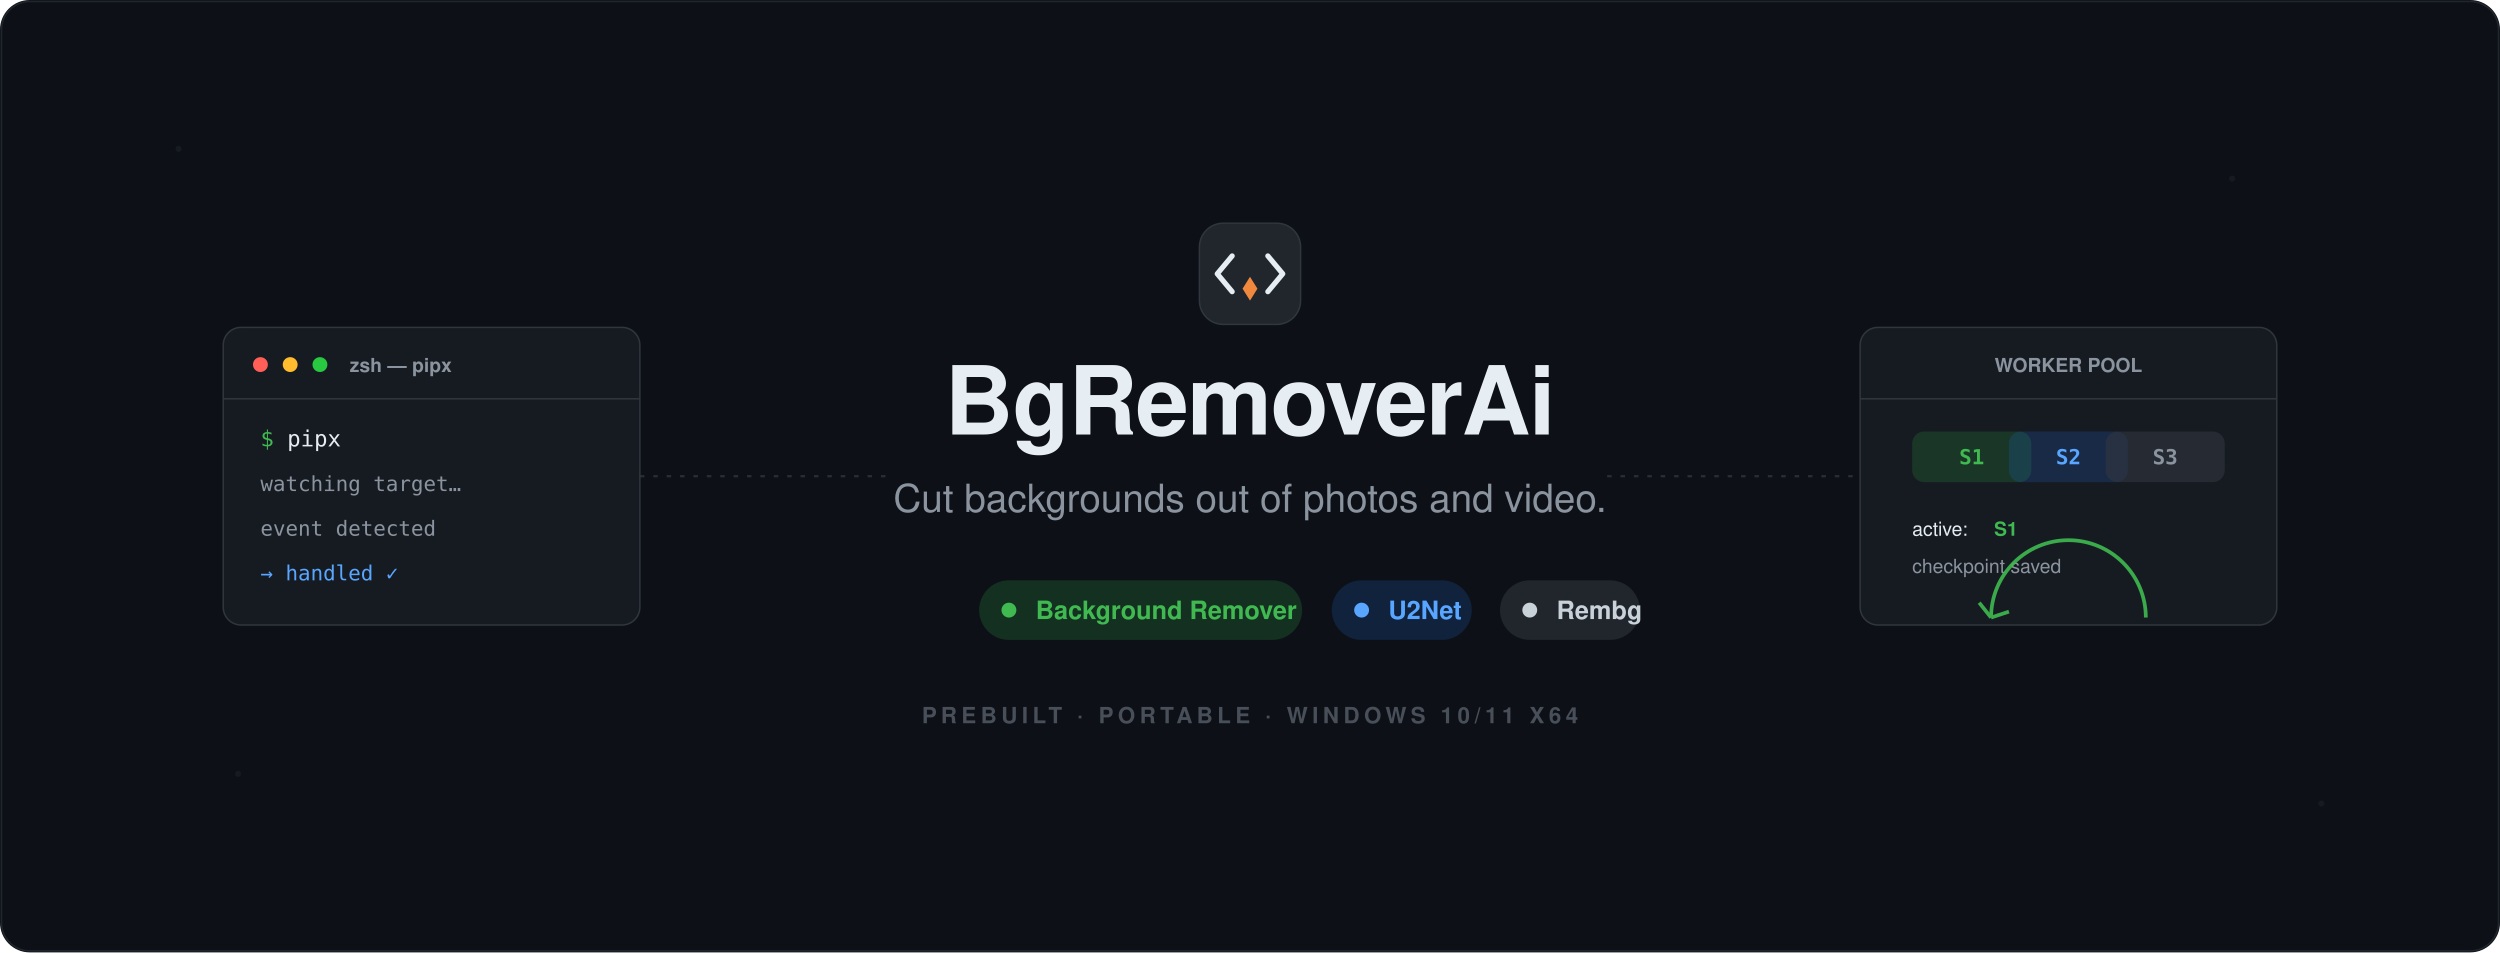
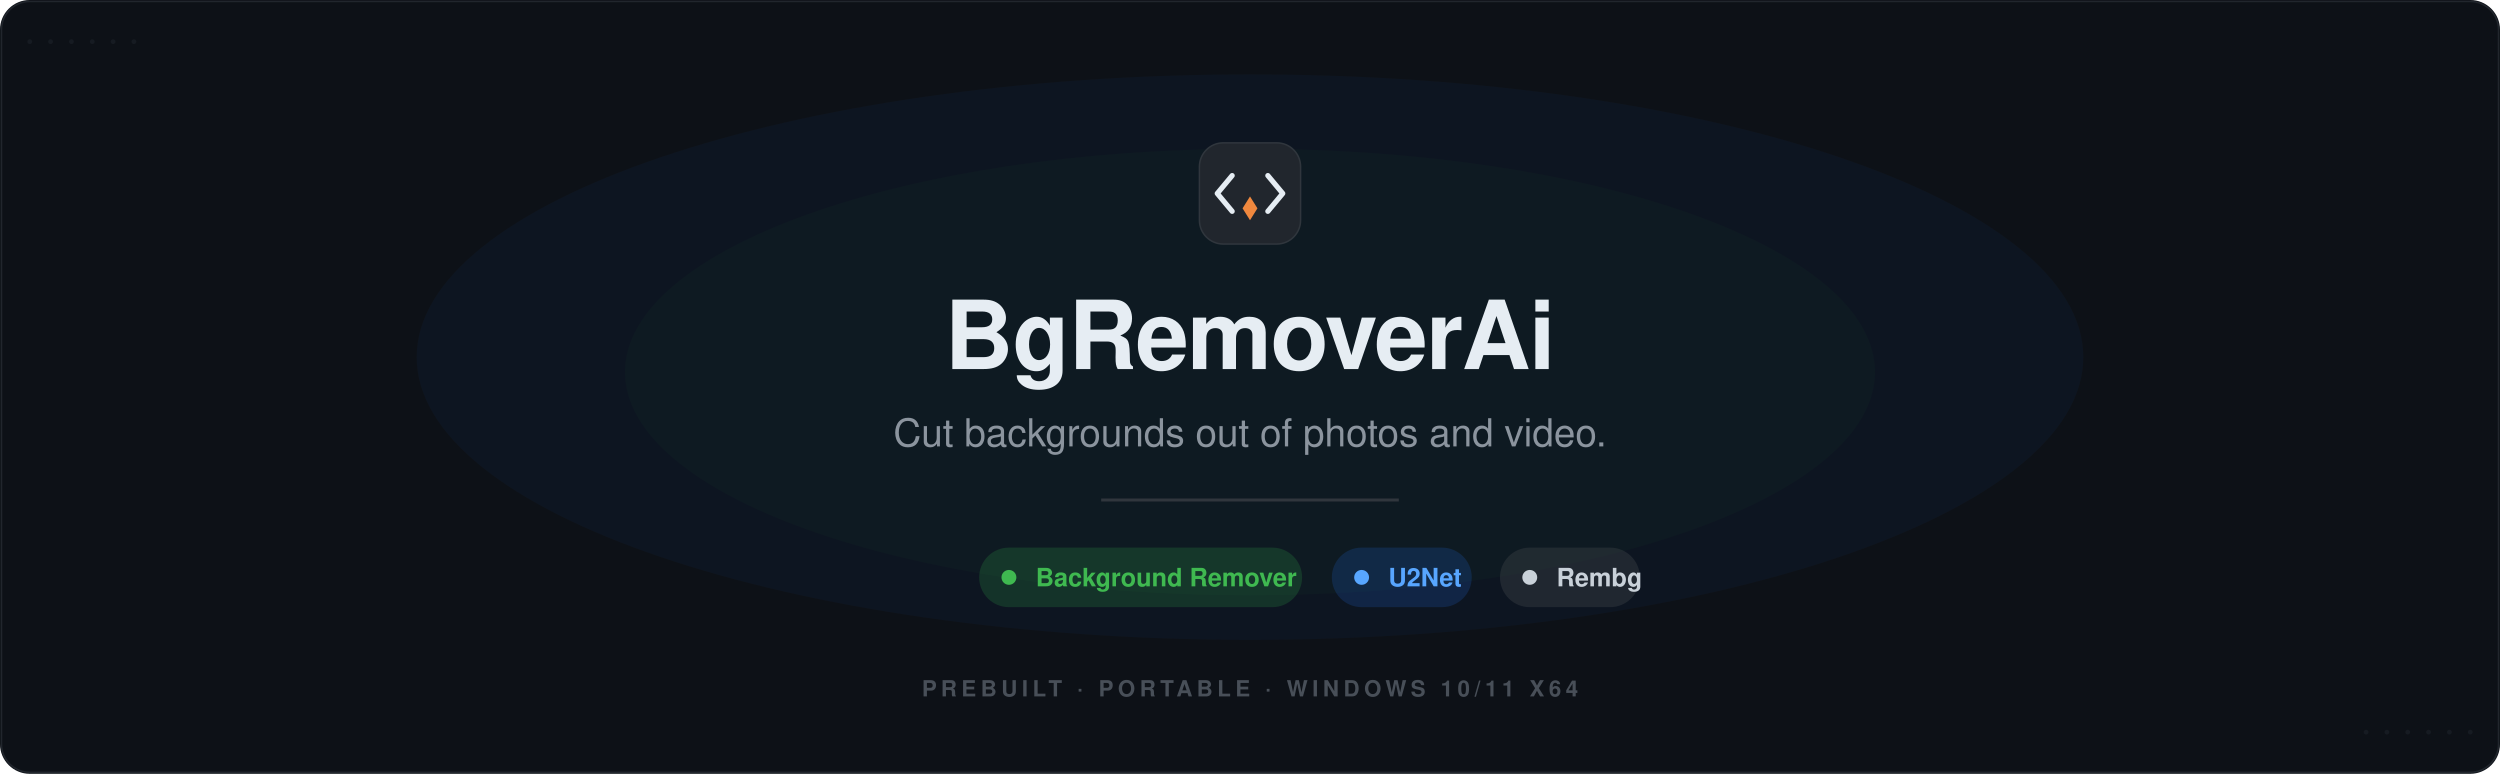
- <svg xmlns="http://www.w3.org/2000/svg" width="1680" height="640" viewBox="0 0 1680 640" fill="none" font-family="Segoe UI, Helvetica, Arial, sans-serif">
-   <rect width="1680" height="640" rx="20" fill="#0d1117" />
-   <rect x="1" y="1" width="1678" height="638" rx="19" fill="none" stroke="#21262d" />
+ <svg xmlns="http://www.w3.org/2000/svg" width="1680" height="520" viewBox="0 0 1680 520" fill="none" font-family="Segoe UI, Helvetica, Arial, sans-serif">
+   <rect width="1680" height="520" rx="20" fill="#0d1117" />
+   <rect x="1" y="1" width="1678" height="518" rx="19" fill="none" stroke="#21262d" />
+   <ellipse cx="840" cy="240" rx="560" ry="190" fill="#1f6feb" opacity="0.05" />
+   <ellipse cx="840" cy="250" rx="420" ry="150" fill="#238636" opacity="0.05" />
  <g fill="#161b22">
-     <circle cx="120" cy="100" r="2" />
-     <circle cx="1560" cy="540" r="2" />
-     <circle cx="1500" cy="120" r="2" />
-     <circle cx="160" cy="520" r="2" />
+     <circle cx="20" cy="28" r="1.6" />
+     <circle cx="34" cy="28" r="1.6" />
+     <circle cx="48" cy="28" r="1.6" />
+     <circle cx="62" cy="28" r="1.6" />
+     <circle cx="76" cy="28" r="1.6" />
+     <circle cx="90" cy="28" r="1.6" />
+     <circle cx="1660" cy="492" r="1.6" />
+     <circle cx="1646" cy="492" r="1.6" />
+     <circle cx="1632" cy="492" r="1.6" />
+     <circle cx="1618" cy="492" r="1.6" />
+     <circle cx="1604" cy="492" r="1.6" />
+     <circle cx="1590" cy="492" r="1.6" />
  </g>
  <g>
-     <rect x="150" y="220" width="280" height="200" rx="12" fill="#161b22" stroke="#30363d" />
-     <circle cx="175" cy="245" r="5" fill="#ff5f57" />
-     <circle cx="195" cy="245" r="5" fill="#febc2e" />
-     <circle cx="215" cy="245" r="5" fill="#28c840" />
-     <text x="235" y="250" fill="#8b949e" font-size="13" font-weight="600">zsh — pipx</text>
-     <line x1="150" y1="268" x2="430" y2="268" stroke="#30363d" />
-     <text x="175" y="300" font-family="Menlo, Consolas, monospace" font-size="15" fill="#3fb950">$</text>
-     <text x="193" y="300" font-family="Menlo, Consolas, monospace" font-size="15" fill="#e6edf3">pipx</text>
-     <text x="175" y="330" font-family="Menlo, Consolas, monospace" font-size="14" fill="#8b949e">watching target…</text>
-     <text x="175" y="360" font-family="Menlo, Consolas, monospace" font-size="14" fill="#8b949e">event detected</text>
-     <text x="175" y="390" font-family="Menlo, Consolas, monospace" font-size="14" fill="#58a6ff">→ handled ✓</text>
+     <rect x="806" y="96" width="68" height="68" rx="16" fill="#21262d" stroke="#30363d" />
+     <path d="M 828 118 l -10 12 l 10 12" stroke="#e6edf3" stroke-width="3.5" stroke-linecap="round" stroke-linejoin="round" fill="none" />
+     <path d="M 852 118 l 10 12 l -10 12" stroke="#e6edf3" stroke-width="3.5" stroke-linecap="round" stroke-linejoin="round" fill="none" />
+     <path d="M 840 132 l 5 8 l -5 8 l -5 -8 z" fill="#f0883e" />
  </g>
-   <g>
-     <rect x="1250" y="220" width="280" height="200" rx="12" fill="#161b22" stroke="#30363d" />
-     <text x="1390" y="250" text-anchor="middle" fill="#8b949e" font-size="13" font-weight="600">WORKER POOL</text>
-     <line x1="1250" y1="268" x2="1530" y2="268" stroke="#30363d" />
-     <rect x="1285" y="290" width="80" height="34" rx="8" fill="#238636" opacity="0.25" />
-     <text x="1325" y="312" text-anchor="middle" fill="#3fb950" font-size="14" font-weight="700" font-family="Menlo, Consolas, monospace">S1</text>
-     <rect x="1350" y="290" width="80" height="34" rx="8" fill="#1f6feb" opacity="0.18" />
-     <text x="1390" y="312" text-anchor="middle" fill="#58a6ff" font-size="14" font-weight="700" font-family="Menlo, Consolas, monospace">S2</text>
-     <rect x="1415" y="290" width="80" height="34" rx="8" fill="#30363d" opacity="0.6" />
-     <text x="1455" y="312" text-anchor="middle" fill="#8b949e" font-size="14" font-weight="700" font-family="Menlo, Consolas, monospace">S3</text>
-     <text x="1285" y="360" fill="#e6edf3" font-size="13">active:</text>
-     <text x="1340" y="360" fill="#3fb950" font-size="13" font-weight="700">S1</text>
-     <text x="1285" y="385" fill="#8b949e" font-size="13">checkpoint saved</text>
-     <g stroke="#3fb950" stroke-width="2.5" fill="none" opacity="0.9">
-       <path d="M 1338 415 A 44 44 0 1 1 1442 415" />
-       <path d="M 1338 415 l -8 -10 M 1338 415 l 12 -4" />
-     </g>
-   </g>
-   <g stroke="#30363d" stroke-width="1.5" stroke-dasharray="3 6" opacity="0.8">
-     <line x1="430" y1="320" x2="600" y2="320" />
-     <line x1="1080" y1="320" x2="1250" y2="320" />
-   </g>
-   <g>
-     <rect x="806" y="150" width="68" height="68" rx="16" fill="#21262d" stroke="#30363d" />
-     <path d="M 828 172 l -10 12 l 10 12" stroke="#e6edf3" stroke-width="3.5" stroke-linecap="round" stroke-linejoin="round" fill="none" />
-     <path d="M 852 172 l 10 12 l -10 12" stroke="#e6edf3" stroke-width="3.5" stroke-linecap="round" stroke-linejoin="round" fill="none" />
-     <path d="M 840 186 l 5 8 l -5 8 l -5 -8 z" fill="#f0883e" />
-   </g>
-   <text x="840" y="292" text-anchor="middle" fill="#e6edf3" font-size="64" font-weight="800" letter-spacing="-1">BgRemoverAi</text>
-   <text x="840" y="344" text-anchor="middle" fill="#8b949e" font-size="26" font-weight="500">Cut backgrounds out of photos and video.</text>
-   <rect x="658" y="390" width="217" height="40" rx="20" fill="#2ea043" opacity="0.22" />
-   <circle cx="678" cy="410" r="5" fill="#3fb950" />
-   <text x="696" y="416" fill="#3fb950" font-size="17" font-weight="600">Background Remover</text>
-   <rect x="895" y="390" width="94" height="40" rx="20" fill="#1f6feb" opacity="0.18" />
-   <circle cx="915" cy="410" r="5" fill="#58a6ff" />
-   <text x="933" y="416" fill="#58a6ff" font-size="17" font-weight="600">U2Net</text>
-   <rect x="1008" y="390" width="94" height="40" rx="20" fill="#30363d" opacity="0.55" />
-   <circle cx="1028" cy="410" r="5" fill="#c9d1d9" />
-   <text x="1046" y="416" fill="#c9d1d9" font-size="17" font-weight="600">Rembg</text>
-   <text x="840" y="486" text-anchor="middle" fill="#484f58" font-size="15" font-weight="600" letter-spacing="3">PREBUILT · PORTABLE · WINDOWS 10/11 X64</text>
+   <text x="840" y="248" text-anchor="middle" fill="#e6edf3" font-size="64" font-weight="800" letter-spacing="-1">BgRemoverAi</text>
+   <text x="840" y="300" text-anchor="middle" fill="#8b949e" font-size="26" font-weight="500">Cut backgrounds out of photos and video.</text>
+   <line x1="740" y1="336" x2="940" y2="336" stroke="#30363d" stroke-width="2" />
+   <rect x="658" y="368" width="217" height="40" rx="20" fill="#2ea043" opacity="0.22" />
+   <circle cx="678" cy="388" r="5" fill="#3fb950" />
+   <text x="696" y="394" fill="#3fb950" font-size="17" font-weight="600">Background Remover</text>
+   <rect x="895" y="368" width="94" height="40" rx="20" fill="#1f6feb" opacity="0.18" />
+   <circle cx="915" cy="388" r="5" fill="#58a6ff" />
+   <text x="933" y="394" fill="#58a6ff" font-size="17" font-weight="600">U2Net</text>
+   <rect x="1008" y="368" width="94" height="40" rx="20" fill="#30363d" opacity="0.55" />
+   <circle cx="1028" cy="388" r="5" fill="#c9d1d9" />
+   <text x="1046" y="394" fill="#c9d1d9" font-size="17" font-weight="600">Rembg</text>
+   <text x="840" y="468" text-anchor="middle" fill="#484f58" font-size="15" font-weight="600" letter-spacing="3">PREBUILT · PORTABLE · WINDOWS 10/11 X64</text>
</svg>
